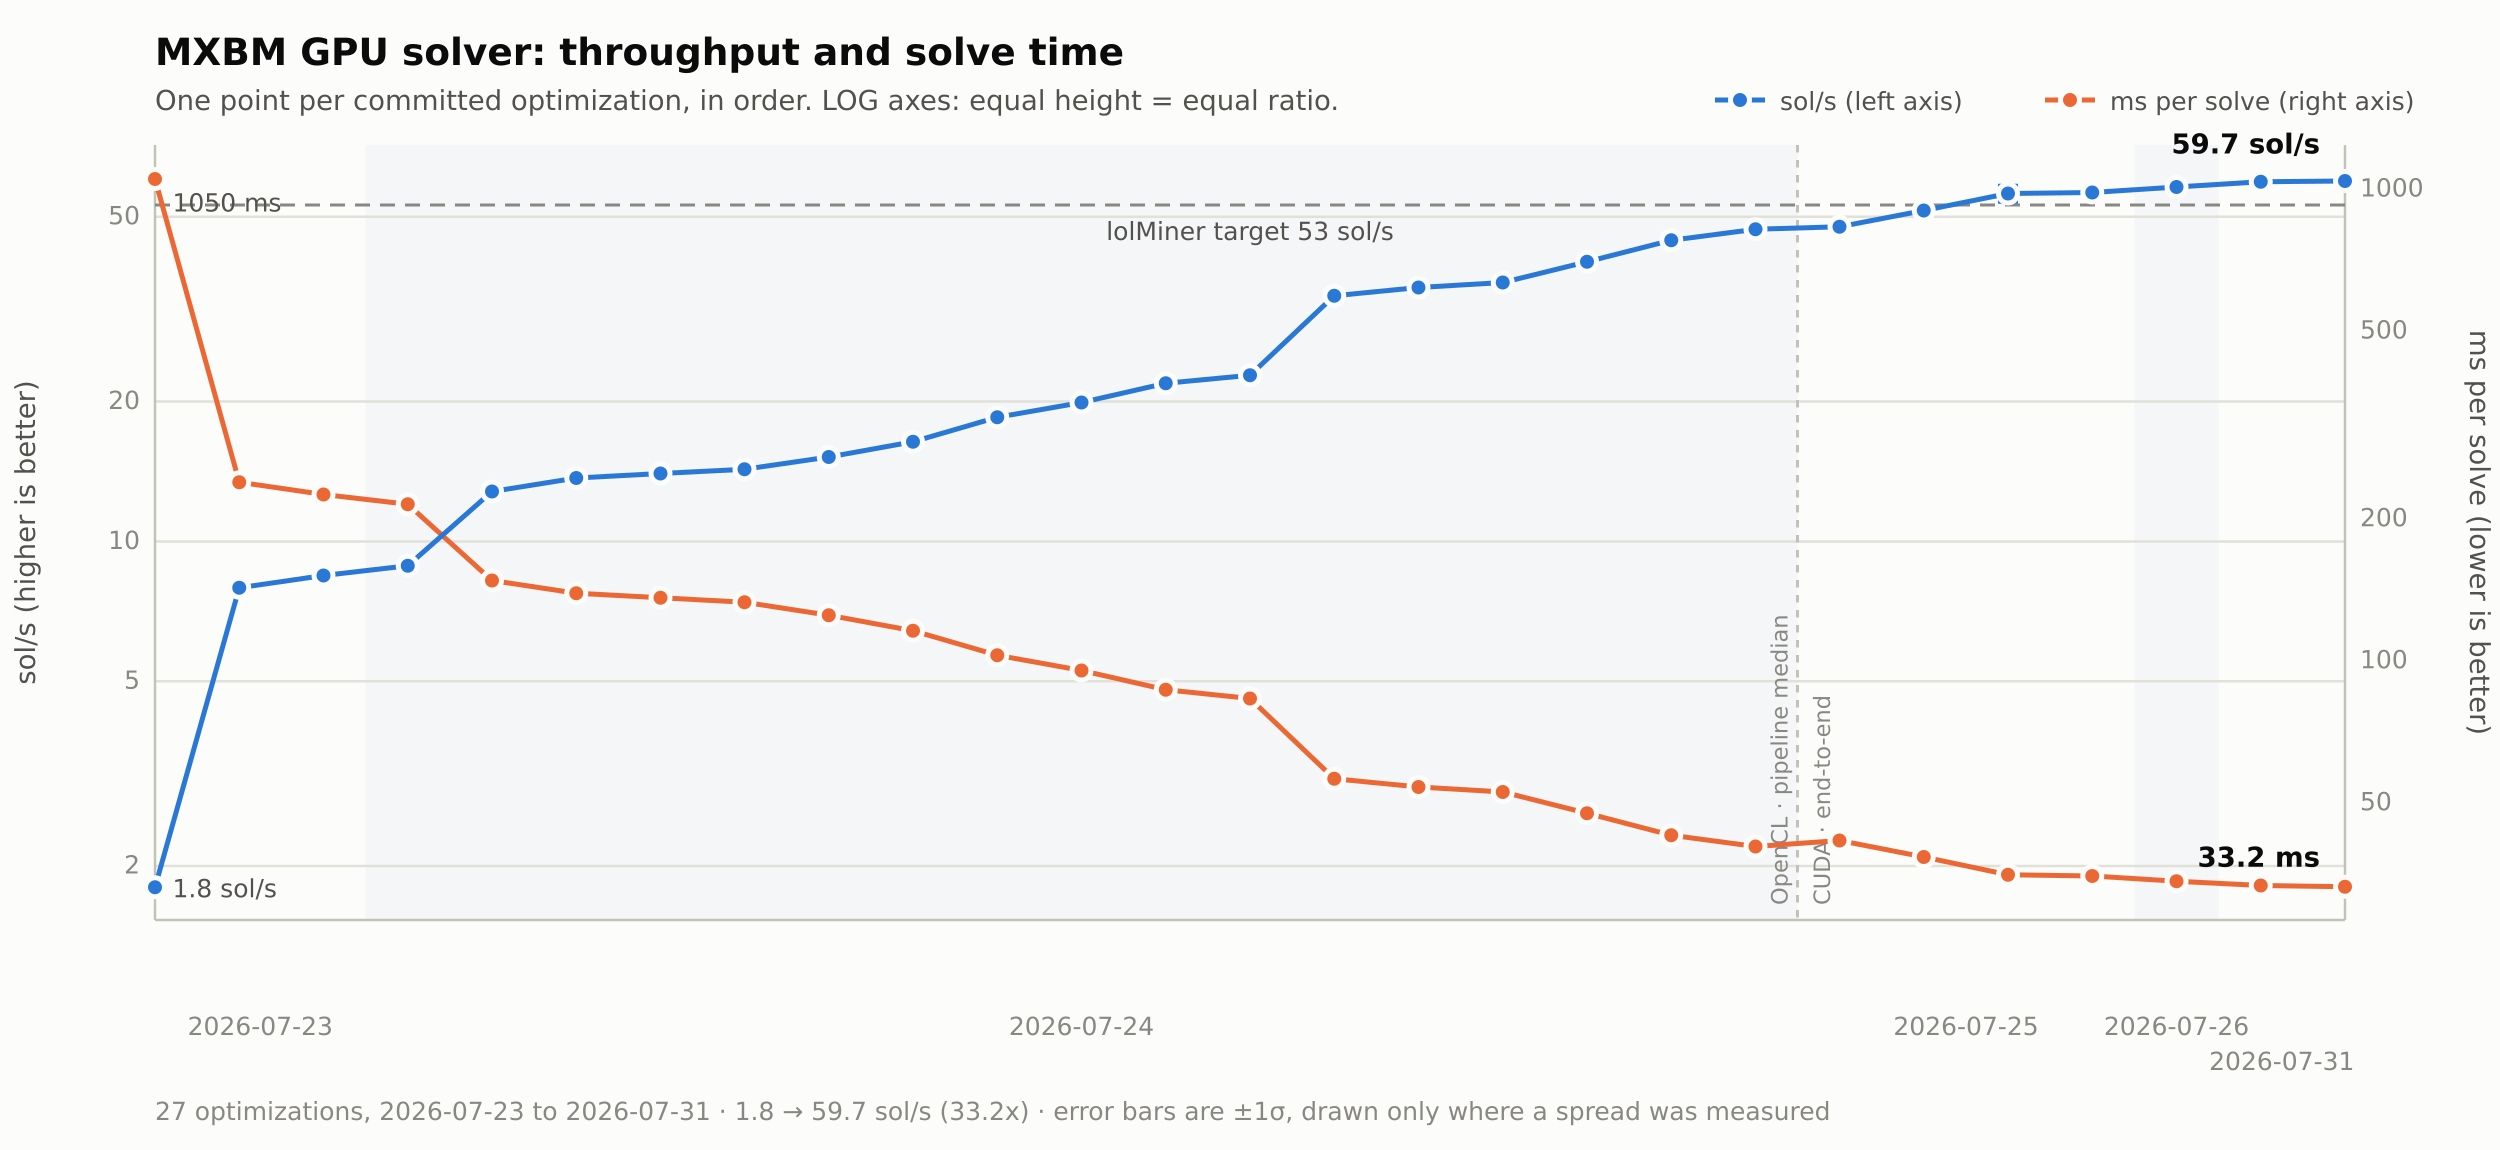
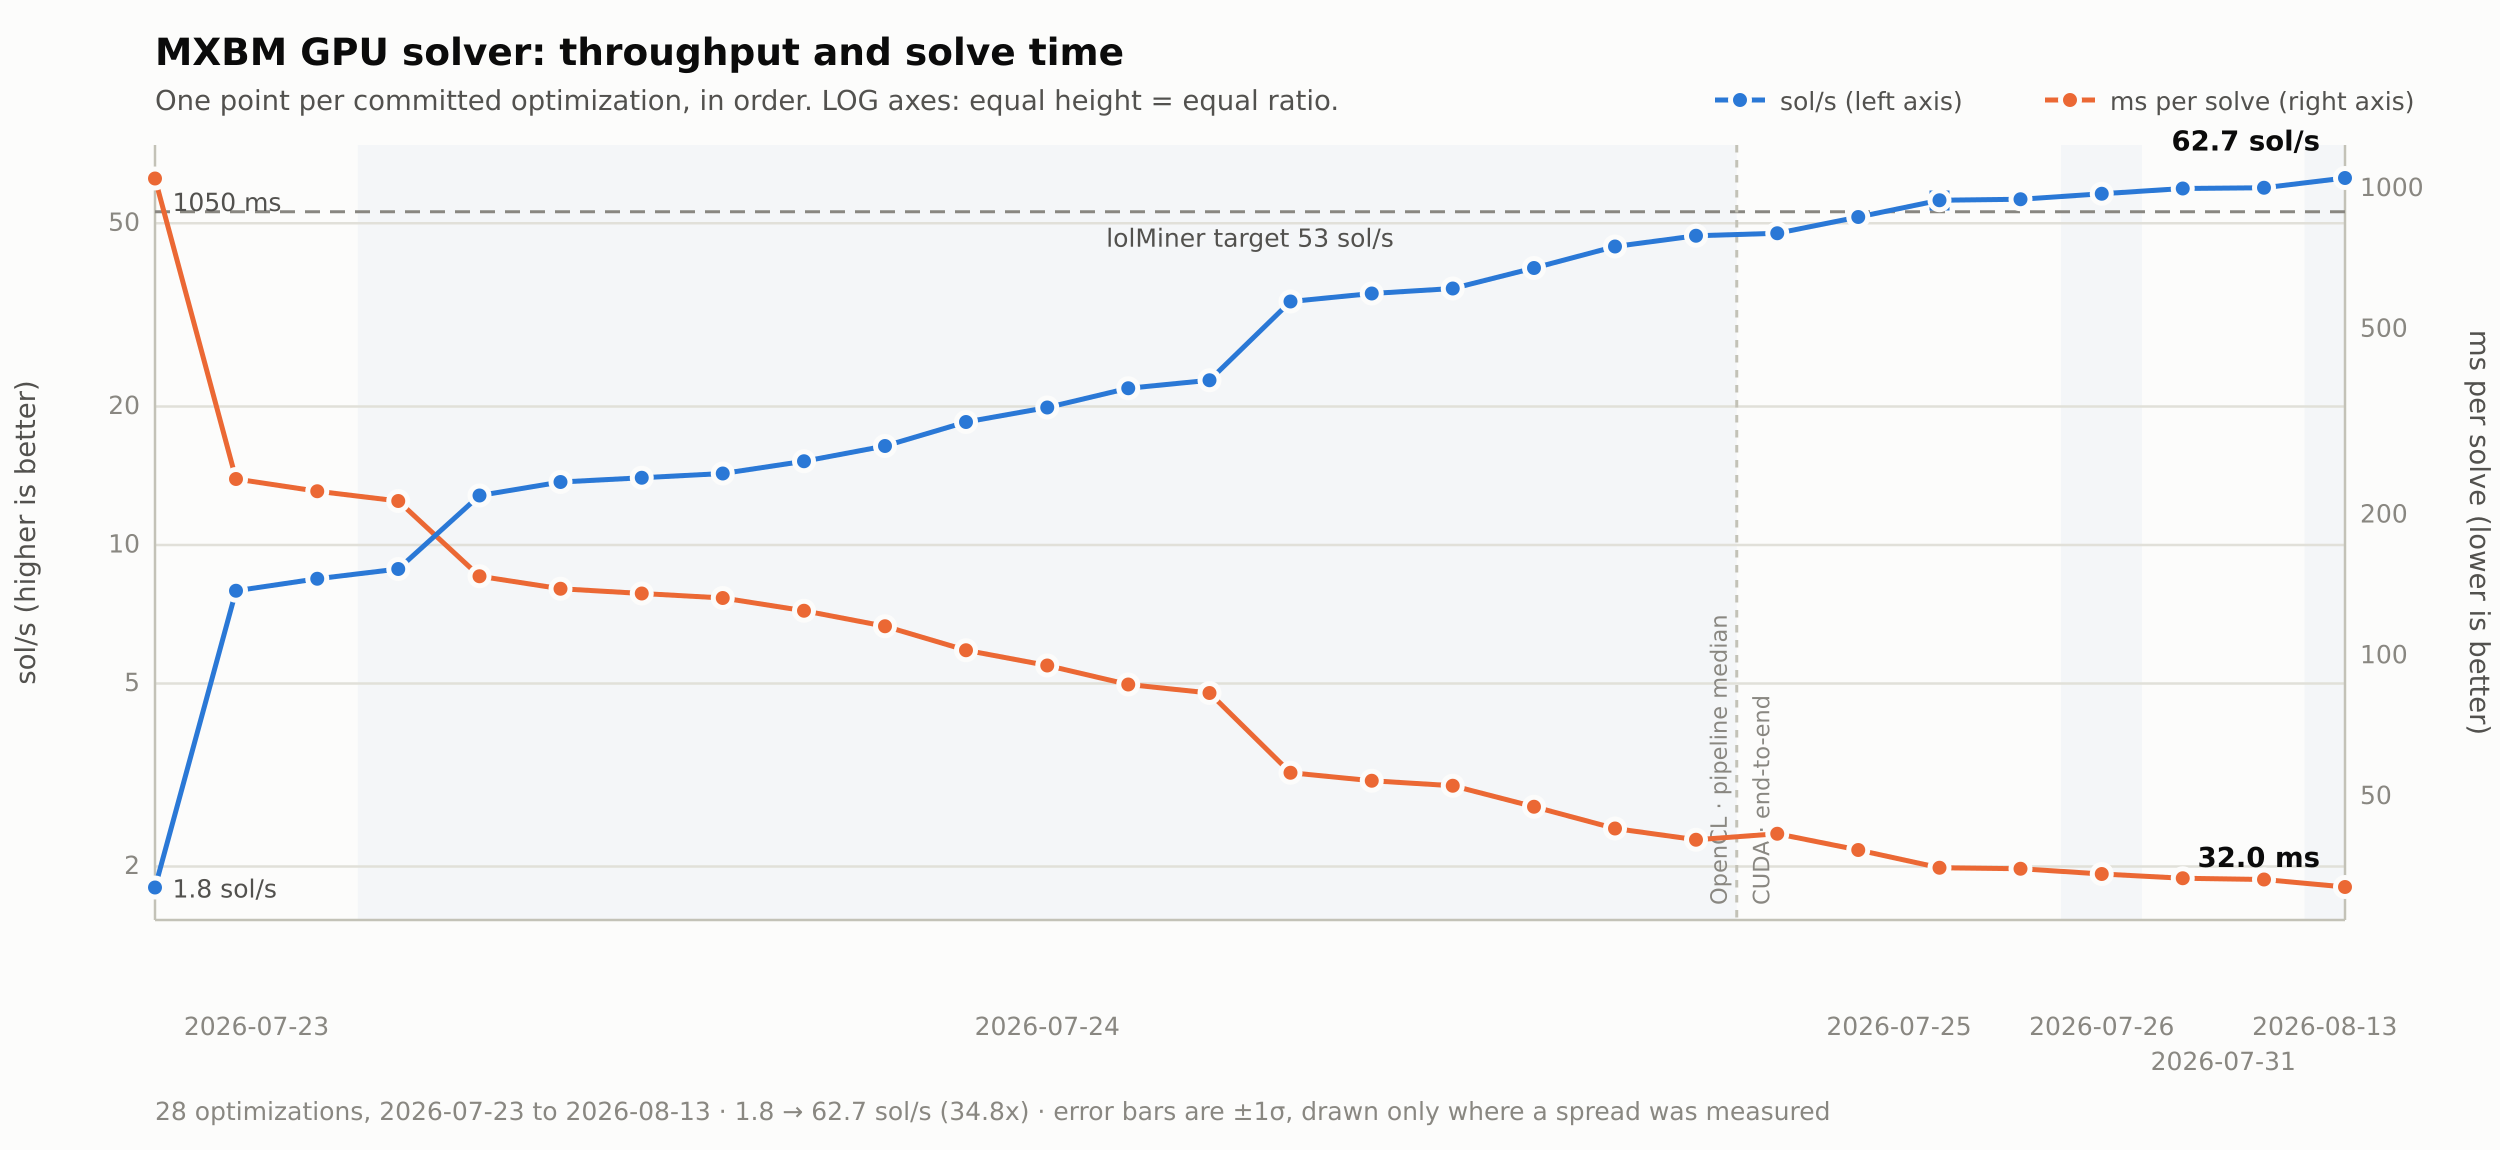
<svg xmlns="http://www.w3.org/2000/svg" width="1000" height="460" viewBox="0 0 1000 460" font-family="DejaVu Sans, Helvetica, Arial, sans-serif">
  <rect width="1000" height="460" fill="#fcfcfb" />
  <text x="62" y="26" font-size="15" font-weight="bold" fill="#0b0b0b">MXBM GPU solver: throughput and solve time</text>
  <text x="62" y="44" font-size="11" fill="#52514e">One point per committed optimization, in order. LOG axes: equal height = equal ratio.</text>
  <line x1="686" y1="40" x2="706" y2="40" stroke="#2a78d6" stroke-width="2" />
  <circle cx="696" cy="40" r="4.8" fill="#fcfcfb" />
  <circle cx="696" cy="40" r="2.8" fill="#2a78d6" />
  <text x="712" y="44" font-size="10" fill="#52514e">sol/s (left axis)</text>
  <line x1="818" y1="40" x2="838" y2="40" stroke="#eb6834" stroke-width="2" />
  <circle cx="828" cy="40" r="4.8" fill="#fcfcfb" />
  <circle cx="828" cy="40" r="2.8" fill="#eb6834" />
  <text x="844" y="44" font-size="10" fill="#52514e">ms per solve (right axis)</text>
-   <text x="104.1" y="414" font-size="10" fill="#898781" text-anchor="middle">2026-07-23</text>
-   <rect x="146.2" y="58" width="572.8" height="310" fill="#f4f6f8" />
-   <text x="432.6" y="414" font-size="10" fill="#898781" text-anchor="middle">2026-07-24</text>
-   <text x="786.4" y="414" font-size="10" fill="#898781" text-anchor="middle">2026-07-25</text>
-   <rect x="853.8" y="58" width="33.7" height="310" fill="#f4f6f8" />
-   <text x="870.6" y="414" font-size="10" fill="#898781" text-anchor="middle">2026-07-26</text>
-   <text x="912.7" y="428" font-size="10" fill="#898781" text-anchor="middle">2026-07-31</text>
-   <line x1="62" y1="346.4" x2="938" y2="346.4" stroke="#e1e0d9" stroke-width="1" />
-   <text x="56" y="349.4" font-size="10" fill="#898781" text-anchor="end">2</text>
-   <line x1="62" y1="272.5" x2="938" y2="272.5" stroke="#e1e0d9" stroke-width="1" />
-   <text x="56" y="275.5" font-size="10" fill="#898781" text-anchor="end">5</text>
-   <line x1="62" y1="216.6" x2="938" y2="216.6" stroke="#e1e0d9" stroke-width="1" />
-   <text x="56" y="219.6" font-size="10" fill="#898781" text-anchor="end">10</text>
-   <line x1="62" y1="160.6" x2="938" y2="160.6" stroke="#e1e0d9" stroke-width="1" />
-   <text x="56" y="163.6" font-size="10" fill="#898781" text-anchor="end">20</text>
-   <line x1="62" y1="86.7" x2="938" y2="86.7" stroke="#e1e0d9" stroke-width="1" />
-   <text x="56" y="89.7" font-size="10" fill="#898781" text-anchor="end">50</text>
-   <text x="944" y="324.1" font-size="10" fill="#898781" text-anchor="start">50</text>
-   <text x="944" y="267.3" font-size="10" fill="#898781" text-anchor="start">100</text>
-   <text x="944" y="210.5" font-size="10" fill="#898781" text-anchor="start">200</text>
-   <text x="944" y="135.4" font-size="10" fill="#898781" text-anchor="start">500</text>
-   <text x="944" y="78.6" font-size="10" fill="#898781" text-anchor="start">1000</text>
+   <text x="102.6" y="414" font-size="10" fill="#898781" text-anchor="middle">2026-07-23</text>
+   <rect x="143.1" y="58" width="551.6" height="310" fill="#f4f6f8" />
+   <text x="418.9" y="414" font-size="10" fill="#898781" text-anchor="middle">2026-07-24</text>
+   <text x="759.6" y="414" font-size="10" fill="#898781" text-anchor="middle">2026-07-25</text>
+   <rect x="824.4" y="58" width="32.4" height="310" fill="#f4f6f8" />
+   <text x="840.7" y="414" font-size="10" fill="#898781" text-anchor="middle">2026-07-26</text>
+   <text x="889.3" y="428" font-size="10" fill="#898781" text-anchor="middle">2026-07-31</text>
+   <rect x="921.8" y="58" width="16.2" height="310" fill="#f4f6f8" />
+   <text x="929.9" y="414" font-size="10" fill="#898781" text-anchor="middle">2026-08-13</text>
+   <line x1="62" y1="346.6" x2="938" y2="346.6" stroke="#e1e0d9" stroke-width="1" />
+   <text x="56" y="349.6" font-size="10" fill="#898781" text-anchor="end">2</text>
+   <line x1="62" y1="273.4" x2="938" y2="273.4" stroke="#e1e0d9" stroke-width="1" />
+   <text x="56" y="276.4" font-size="10" fill="#898781" text-anchor="end">5</text>
+   <line x1="62" y1="218.0" x2="938" y2="218.0" stroke="#e1e0d9" stroke-width="1" />
+   <text x="56" y="221.0" font-size="10" fill="#898781" text-anchor="end">10</text>
+   <line x1="62" y1="162.6" x2="938" y2="162.6" stroke="#e1e0d9" stroke-width="1" />
+   <text x="56" y="165.6" font-size="10" fill="#898781" text-anchor="end">20</text>
+   <line x1="62" y1="89.3" x2="938" y2="89.3" stroke="#e1e0d9" stroke-width="1" />
+   <text x="56" y="92.3" font-size="10" fill="#898781" text-anchor="end">50</text>
+   <text x="944" y="321.6" font-size="10" fill="#898781" text-anchor="start">50</text>
+   <text x="944" y="265.3" font-size="10" fill="#898781" text-anchor="start">100</text>
+   <text x="944" y="209.0" font-size="10" fill="#898781" text-anchor="start">200</text>
+   <text x="944" y="134.7" font-size="10" fill="#898781" text-anchor="start">500</text>
+   <text x="944" y="78.4" font-size="10" fill="#898781" text-anchor="start">1000</text>
  <line x1="62" y1="58" x2="62" y2="368" stroke="#c3c2b7" stroke-width="1" />
  <line x1="938" y1="58" x2="938" y2="368" stroke="#c3c2b7" stroke-width="1" />
  <line x1="62" y1="368" x2="938" y2="368" stroke="#c3c2b7" stroke-width="1" />
  <text x="14" y="213" font-size="11" fill="#52514e" text-anchor="middle" transform="rotate(-90 14 213)">sol/s  (higher is better)</text>
  <text x="988" y="213" font-size="11" fill="#52514e" text-anchor="middle" transform="rotate(90 988 213)">ms per solve  (lower is better)</text>
-   <line x1="62" y1="82.0" x2="938" y2="82.0" stroke="#898781" stroke-width="1.2" stroke-dasharray="6 4" />
-   <text x="500" y="96.0" font-size="10" fill="#52514e" text-anchor="middle">lolMiner target 53 sol/s</text>
-   <line x1="719" y1="58" x2="719" y2="368" stroke="#c3c2b7" stroke-width="1.2" stroke-dasharray="3 3" />
-   <text x="715" y="362" font-size="9" fill="#898781" text-anchor="start" transform="rotate(-90 715 362)">OpenCL · pipeline median</text>
-   <text x="732" y="362" font-size="9" fill="#898781" text-anchor="start" transform="rotate(-90 732 362)">CUDA · end-to-end</text>
-   <line x1="803.2" y1="74.2" x2="803.2" y2="80.8" stroke="#2a78d6" stroke-width="1.4" />
-   <line x1="799.2" y1="74.2" x2="807.2" y2="74.2" stroke="#2a78d6" stroke-width="1.4" />
-   <line x1="799.2" y1="80.8" x2="807.2" y2="80.8" stroke="#2a78d6" stroke-width="1.4" />
-   <line x1="870.6" y1="74.2" x2="870.6" y2="75.3" stroke="#2a78d6" stroke-width="1.4" />
-   <line x1="866.6" y1="74.2" x2="874.6" y2="74.2" stroke="#2a78d6" stroke-width="1.4" />
-   <line x1="866.6" y1="75.3" x2="874.6" y2="75.3" stroke="#2a78d6" stroke-width="1.4" />
-   <line x1="938" y1="71.4" x2="938" y2="73.5" stroke="#2a78d6" stroke-width="1.4" />
-   <line x1="934" y1="71.4" x2="942" y2="71.4" stroke="#2a78d6" stroke-width="1.4" />
-   <line x1="934" y1="73.5" x2="942" y2="73.5" stroke="#2a78d6" stroke-width="1.4" />
-   <polyline points="62,71.6 95.7,192.9 129.4,197.8 163.1,201.7 196.8,232.2 230.5,237.3 264.2,239.1 297.8,240.9 331.5,246.1 365.2,252.3 398.9,262.1 432.6,268.2 466.3,275.9 500,279.4 533.7,311.5 567.4,314.8 601.1,316.8 634.8,325.3 668.5,334.1 702.2,338.6 735.8,336.2 769.5,342.8 803.2,349.9 836.9,350.4 870.6,352.5 904.3,354.2 938,354.7" fill="none" stroke="#eb6834" stroke-width="2" stroke-linejoin="round" stroke-linecap="round" />
-   <circle cx="62" cy="71.6" r="4.8" fill="#fcfcfb" />
-   <circle cx="62" cy="71.6" r="2.8" fill="#eb6834" />
-   <circle cx="95.7" cy="192.9" r="4.8" fill="#fcfcfb" />
-   <circle cx="95.7" cy="192.9" r="2.8" fill="#eb6834" />
-   <circle cx="129.4" cy="197.8" r="4.8" fill="#fcfcfb" />
-   <circle cx="129.4" cy="197.8" r="2.8" fill="#eb6834" />
-   <circle cx="163.1" cy="201.7" r="4.8" fill="#fcfcfb" />
-   <circle cx="163.1" cy="201.7" r="2.8" fill="#eb6834" />
-   <circle cx="196.8" cy="232.2" r="4.8" fill="#fcfcfb" />
-   <circle cx="196.8" cy="232.2" r="2.8" fill="#eb6834" />
-   <circle cx="230.5" cy="237.3" r="4.8" fill="#fcfcfb" />
-   <circle cx="230.5" cy="237.3" r="2.8" fill="#eb6834" />
-   <circle cx="264.2" cy="239.1" r="4.8" fill="#fcfcfb" />
-   <circle cx="264.2" cy="239.1" r="2.8" fill="#eb6834" />
-   <circle cx="297.8" cy="240.9" r="4.8" fill="#fcfcfb" />
-   <circle cx="297.8" cy="240.9" r="2.8" fill="#eb6834" />
-   <circle cx="331.5" cy="246.1" r="4.8" fill="#fcfcfb" />
-   <circle cx="331.5" cy="246.1" r="2.8" fill="#eb6834" />
-   <circle cx="365.2" cy="252.3" r="4.8" fill="#fcfcfb" />
-   <circle cx="365.2" cy="252.3" r="2.8" fill="#eb6834" />
-   <circle cx="398.9" cy="262.1" r="4.8" fill="#fcfcfb" />
-   <circle cx="398.9" cy="262.1" r="2.8" fill="#eb6834" />
-   <circle cx="432.6" cy="268.2" r="4.8" fill="#fcfcfb" />
-   <circle cx="432.6" cy="268.2" r="2.8" fill="#eb6834" />
-   <circle cx="466.3" cy="275.9" r="4.8" fill="#fcfcfb" />
-   <circle cx="466.3" cy="275.9" r="2.8" fill="#eb6834" />
-   <circle cx="500" cy="279.4" r="4.8" fill="#fcfcfb" />
-   <circle cx="500" cy="279.4" r="2.8" fill="#eb6834" />
-   <circle cx="533.7" cy="311.5" r="4.8" fill="#fcfcfb" />
-   <circle cx="533.7" cy="311.5" r="2.8" fill="#eb6834" />
-   <circle cx="567.4" cy="314.8" r="4.8" fill="#fcfcfb" />
-   <circle cx="567.4" cy="314.8" r="2.8" fill="#eb6834" />
-   <circle cx="601.1" cy="316.8" r="4.8" fill="#fcfcfb" />
-   <circle cx="601.1" cy="316.8" r="2.8" fill="#eb6834" />
-   <circle cx="634.8" cy="325.3" r="4.8" fill="#fcfcfb" />
-   <circle cx="634.8" cy="325.3" r="2.8" fill="#eb6834" />
-   <circle cx="668.5" cy="334.1" r="4.8" fill="#fcfcfb" />
-   <circle cx="668.5" cy="334.1" r="2.8" fill="#eb6834" />
-   <circle cx="702.2" cy="338.6" r="4.8" fill="#fcfcfb" />
-   <circle cx="702.2" cy="338.6" r="2.8" fill="#eb6834" />
-   <circle cx="735.8" cy="336.2" r="4.8" fill="#fcfcfb" />
-   <circle cx="735.8" cy="336.2" r="2.8" fill="#eb6834" />
-   <circle cx="769.5" cy="342.8" r="4.8" fill="#fcfcfb" />
-   <circle cx="769.5" cy="342.8" r="2.8" fill="#eb6834" />
-   <circle cx="803.2" cy="349.9" r="4.8" fill="#fcfcfb" />
-   <circle cx="803.2" cy="349.9" r="2.8" fill="#eb6834" />
-   <circle cx="836.9" cy="350.4" r="4.8" fill="#fcfcfb" />
-   <circle cx="836.9" cy="350.4" r="2.8" fill="#eb6834" />
-   <circle cx="870.6" cy="352.5" r="4.8" fill="#fcfcfb" />
-   <circle cx="870.6" cy="352.5" r="2.8" fill="#eb6834" />
-   <circle cx="904.3" cy="354.2" r="4.8" fill="#fcfcfb" />
-   <circle cx="904.3" cy="354.2" r="2.8" fill="#eb6834" />
-   <circle cx="938" cy="354.7" r="4.8" fill="#fcfcfb" />
-   <circle cx="938" cy="354.7" r="2.8" fill="#eb6834" />
-   <polyline points="62,354.9 95.7,235.1 129.4,230.2 163.1,226.3 196.8,196.6 230.5,191.2 264.2,189.4 297.8,187.7 331.5,182.8 365.2,176.7 398.9,166.9 432.6,161.0 466.3,153.3 500,150.1 533.7,118.3 567.4,115.0 601.1,113.0 634.8,104.7 668.5,96.1 702.2,91.7 735.8,90.7 769.5,84.2 803.2,77.4 836.9,77.0 870.6,74.8 904.3,72.7 938,72.4" fill="none" stroke="#2a78d6" stroke-width="2" stroke-linejoin="round" stroke-linecap="round" />
-   <circle cx="62" cy="354.9" r="4.8" fill="#fcfcfb" />
-   <circle cx="62" cy="354.9" r="2.8" fill="#2a78d6" />
-   <circle cx="95.7" cy="235.1" r="4.8" fill="#fcfcfb" />
-   <circle cx="95.7" cy="235.1" r="2.8" fill="#2a78d6" />
-   <circle cx="129.4" cy="230.2" r="4.8" fill="#fcfcfb" />
-   <circle cx="129.4" cy="230.2" r="2.8" fill="#2a78d6" />
-   <circle cx="163.1" cy="226.3" r="4.8" fill="#fcfcfb" />
-   <circle cx="163.1" cy="226.3" r="2.8" fill="#2a78d6" />
-   <circle cx="196.8" cy="196.6" r="4.8" fill="#fcfcfb" />
-   <circle cx="196.8" cy="196.6" r="2.8" fill="#2a78d6" />
-   <circle cx="230.5" cy="191.2" r="4.8" fill="#fcfcfb" />
-   <circle cx="230.5" cy="191.2" r="2.8" fill="#2a78d6" />
-   <circle cx="264.2" cy="189.4" r="4.8" fill="#fcfcfb" />
-   <circle cx="264.2" cy="189.4" r="2.8" fill="#2a78d6" />
-   <circle cx="297.8" cy="187.7" r="4.8" fill="#fcfcfb" />
-   <circle cx="297.8" cy="187.7" r="2.8" fill="#2a78d6" />
-   <circle cx="331.5" cy="182.8" r="4.8" fill="#fcfcfb" />
-   <circle cx="331.5" cy="182.8" r="2.8" fill="#2a78d6" />
-   <circle cx="365.2" cy="176.7" r="4.8" fill="#fcfcfb" />
-   <circle cx="365.2" cy="176.7" r="2.8" fill="#2a78d6" />
-   <circle cx="398.9" cy="166.9" r="4.8" fill="#fcfcfb" />
-   <circle cx="398.9" cy="166.9" r="2.8" fill="#2a78d6" />
-   <circle cx="432.6" cy="161.0" r="4.8" fill="#fcfcfb" />
-   <circle cx="432.6" cy="161.0" r="2.8" fill="#2a78d6" />
-   <circle cx="466.3" cy="153.3" r="4.8" fill="#fcfcfb" />
-   <circle cx="466.3" cy="153.3" r="2.8" fill="#2a78d6" />
-   <circle cx="500" cy="150.1" r="4.8" fill="#fcfcfb" />
-   <circle cx="500" cy="150.1" r="2.8" fill="#2a78d6" />
-   <circle cx="533.7" cy="118.3" r="4.8" fill="#fcfcfb" />
-   <circle cx="533.7" cy="118.3" r="2.8" fill="#2a78d6" />
-   <circle cx="567.4" cy="115.0" r="4.8" fill="#fcfcfb" />
-   <circle cx="567.4" cy="115.0" r="2.8" fill="#2a78d6" />
-   <circle cx="601.1" cy="113.0" r="4.8" fill="#fcfcfb" />
-   <circle cx="601.1" cy="113.0" r="2.8" fill="#2a78d6" />
-   <circle cx="634.8" cy="104.7" r="4.8" fill="#fcfcfb" />
-   <circle cx="634.8" cy="104.7" r="2.8" fill="#2a78d6" />
-   <circle cx="668.5" cy="96.1" r="4.8" fill="#fcfcfb" />
-   <circle cx="668.5" cy="96.1" r="2.8" fill="#2a78d6" />
-   <circle cx="702.2" cy="91.7" r="4.8" fill="#fcfcfb" />
-   <circle cx="702.2" cy="91.7" r="2.8" fill="#2a78d6" />
-   <circle cx="735.8" cy="90.7" r="4.8" fill="#fcfcfb" />
-   <circle cx="735.8" cy="90.7" r="2.8" fill="#2a78d6" />
-   <circle cx="769.5" cy="84.2" r="4.8" fill="#fcfcfb" />
-   <circle cx="769.5" cy="84.2" r="2.8" fill="#2a78d6" />
-   <circle cx="803.2" cy="77.4" r="4.8" fill="#fcfcfb" />
-   <circle cx="803.2" cy="77.4" r="2.8" fill="#2a78d6" />
-   <circle cx="836.9" cy="77.0" r="4.8" fill="#fcfcfb" />
-   <circle cx="836.9" cy="77.0" r="2.8" fill="#2a78d6" />
-   <circle cx="870.6" cy="74.8" r="4.8" fill="#fcfcfb" />
-   <circle cx="870.6" cy="74.8" r="2.8" fill="#2a78d6" />
-   <circle cx="904.3" cy="72.7" r="4.8" fill="#fcfcfb" />
-   <circle cx="904.3" cy="72.7" r="2.8" fill="#2a78d6" />
-   <circle cx="938" cy="72.4" r="4.8" fill="#fcfcfb" />
-   <circle cx="938" cy="72.4" r="2.8" fill="#2a78d6" />
-   <text x="928" y="61.4" font-size="11" font-weight="bold" fill="#0b0b0b" text-anchor="end">59.7 sol/s</text>
-   <text x="928" y="346.7" font-size="11" font-weight="bold" fill="#0b0b0b" text-anchor="end">33.2 ms</text>
-   <text x="69" y="358.9" font-size="10" fill="#52514e">1.8 sol/s</text>
-   <text x="69" y="84.6" font-size="10" fill="#52514e">1050 ms</text>
-   <text x="62" y="448" font-size="10" fill="#898781">27 optimizations, 2026-07-23 to 2026-07-31  ·  1.8 → 59.7 sol/s (33.2x)  ·  error bars are ±1σ, drawn only where a spread was measured</text>
+   <line x1="62" y1="84.7" x2="938" y2="84.7" stroke="#898781" stroke-width="1.2" stroke-dasharray="6 4" />
+   <text x="500" y="98.7" font-size="10" fill="#52514e" text-anchor="middle">lolMiner target 53 sol/s</text>
+   <line x1="694.7" y1="58" x2="694.7" y2="368" stroke="#c3c2b7" stroke-width="1.2" stroke-dasharray="3 3" />
+   <text x="690.7" y="362" font-size="9" fill="#898781" text-anchor="start" transform="rotate(-90 690.7 362)">OpenCL · pipeline median</text>
+   <text x="707.7" y="362" font-size="9" fill="#898781" text-anchor="start" transform="rotate(-90 707.7 362)">CUDA · end-to-end</text>
+   <line x1="775.8" y1="76.9" x2="775.8" y2="83.5" stroke="#2a78d6" stroke-width="1.4" />
+   <line x1="771.8" y1="76.9" x2="779.8" y2="76.9" stroke="#2a78d6" stroke-width="1.4" />
+   <line x1="771.8" y1="83.5" x2="779.8" y2="83.5" stroke="#2a78d6" stroke-width="1.4" />
+   <line x1="840.7" y1="76.9" x2="840.7" y2="78.0" stroke="#2a78d6" stroke-width="1.4" />
+   <line x1="836.7" y1="76.9" x2="844.7" y2="76.9" stroke="#2a78d6" stroke-width="1.4" />
+   <line x1="836.7" y1="78.0" x2="844.7" y2="78.0" stroke="#2a78d6" stroke-width="1.4" />
+   <line x1="905.6" y1="74.1" x2="905.6" y2="76.2" stroke="#2a78d6" stroke-width="1.4" />
+   <line x1="901.6" y1="74.1" x2="909.6" y2="74.1" stroke="#2a78d6" stroke-width="1.4" />
+   <line x1="901.6" y1="76.2" x2="909.6" y2="76.2" stroke="#2a78d6" stroke-width="1.4" />
+   <polyline points="62,71.4 94.4,191.6 126.9,196.5 159.3,200.4 191.8,230.5 224.2,235.5 256.7,237.4 289.1,239.2 321.6,244.3 354,250.5 386.4,260.1 418.9,266.2 451.3,273.8 483.8,277.2 516.2,309.1 548.7,312.3 581.1,314.3 613.6,322.7 646,331.4 678.4,335.9 710.9,333.5 743.3,340.0 775.8,347.1 808.2,347.5 840.7,349.6 873.1,351.3 905.6,351.8 938,354.8" fill="none" stroke="#eb6834" stroke-width="2" stroke-linejoin="round" stroke-linecap="round" />
+   <circle cx="62" cy="71.4" r="4.8" fill="#fcfcfb" />
+   <circle cx="62" cy="71.4" r="2.8" fill="#eb6834" />
+   <circle cx="94.4" cy="191.6" r="4.8" fill="#fcfcfb" />
+   <circle cx="94.4" cy="191.6" r="2.8" fill="#eb6834" />
+   <circle cx="126.9" cy="196.5" r="4.8" fill="#fcfcfb" />
+   <circle cx="126.9" cy="196.5" r="2.8" fill="#eb6834" />
+   <circle cx="159.3" cy="200.4" r="4.8" fill="#fcfcfb" />
+   <circle cx="159.3" cy="200.4" r="2.8" fill="#eb6834" />
+   <circle cx="191.8" cy="230.5" r="4.8" fill="#fcfcfb" />
+   <circle cx="191.8" cy="230.5" r="2.8" fill="#eb6834" />
+   <circle cx="224.2" cy="235.5" r="4.8" fill="#fcfcfb" />
+   <circle cx="224.2" cy="235.5" r="2.8" fill="#eb6834" />
+   <circle cx="256.7" cy="237.4" r="4.8" fill="#fcfcfb" />
+   <circle cx="256.7" cy="237.4" r="2.8" fill="#eb6834" />
+   <circle cx="289.1" cy="239.2" r="4.8" fill="#fcfcfb" />
+   <circle cx="289.1" cy="239.2" r="2.8" fill="#eb6834" />
+   <circle cx="321.6" cy="244.3" r="4.8" fill="#fcfcfb" />
+   <circle cx="321.6" cy="244.3" r="2.8" fill="#eb6834" />
+   <circle cx="354" cy="250.5" r="4.8" fill="#fcfcfb" />
+   <circle cx="354" cy="250.5" r="2.8" fill="#eb6834" />
+   <circle cx="386.4" cy="260.1" r="4.8" fill="#fcfcfb" />
+   <circle cx="386.4" cy="260.1" r="2.8" fill="#eb6834" />
+   <circle cx="418.9" cy="266.2" r="4.8" fill="#fcfcfb" />
+   <circle cx="418.9" cy="266.2" r="2.8" fill="#eb6834" />
+   <circle cx="451.3" cy="273.8" r="4.8" fill="#fcfcfb" />
+   <circle cx="451.3" cy="273.8" r="2.8" fill="#eb6834" />
+   <circle cx="483.8" cy="277.2" r="4.8" fill="#fcfcfb" />
+   <circle cx="483.8" cy="277.2" r="2.8" fill="#eb6834" />
+   <circle cx="516.2" cy="309.1" r="4.8" fill="#fcfcfb" />
+   <circle cx="516.2" cy="309.1" r="2.8" fill="#eb6834" />
+   <circle cx="548.7" cy="312.3" r="4.8" fill="#fcfcfb" />
+   <circle cx="548.7" cy="312.3" r="2.8" fill="#eb6834" />
+   <circle cx="581.1" cy="314.3" r="4.8" fill="#fcfcfb" />
+   <circle cx="581.1" cy="314.3" r="2.8" fill="#eb6834" />
+   <circle cx="613.6" cy="322.7" r="4.8" fill="#fcfcfb" />
+   <circle cx="613.6" cy="322.7" r="2.8" fill="#eb6834" />
+   <circle cx="646" cy="331.4" r="4.8" fill="#fcfcfb" />
+   <circle cx="646" cy="331.4" r="2.8" fill="#eb6834" />
+   <circle cx="678.4" cy="335.9" r="4.8" fill="#fcfcfb" />
+   <circle cx="678.4" cy="335.9" r="2.8" fill="#eb6834" />
+   <circle cx="710.9" cy="333.5" r="4.8" fill="#fcfcfb" />
+   <circle cx="710.9" cy="333.5" r="2.8" fill="#eb6834" />
+   <circle cx="743.3" cy="340.0" r="4.8" fill="#fcfcfb" />
+   <circle cx="743.3" cy="340.0" r="2.8" fill="#eb6834" />
+   <circle cx="775.8" cy="347.1" r="4.8" fill="#fcfcfb" />
+   <circle cx="775.8" cy="347.1" r="2.8" fill="#eb6834" />
+   <circle cx="808.2" cy="347.5" r="4.8" fill="#fcfcfb" />
+   <circle cx="808.2" cy="347.5" r="2.8" fill="#eb6834" />
+   <circle cx="840.7" cy="349.6" r="4.8" fill="#fcfcfb" />
+   <circle cx="840.7" cy="349.6" r="2.8" fill="#eb6834" />
+   <circle cx="873.1" cy="351.3" r="4.8" fill="#fcfcfb" />
+   <circle cx="873.1" cy="351.3" r="2.8" fill="#eb6834" />
+   <circle cx="905.6" cy="351.8" r="4.8" fill="#fcfcfb" />
+   <circle cx="905.6" cy="351.8" r="2.8" fill="#eb6834" />
+   <circle cx="938" cy="354.8" r="4.8" fill="#fcfcfb" />
+   <circle cx="938" cy="354.8" r="2.8" fill="#eb6834" />
+   <polyline points="62,355.0 94.4,236.3 126.9,231.5 159.3,227.6 191.8,198.2 224.2,192.8 256.7,191.1 289.1,189.4 321.6,184.5 354,178.4 386.4,168.8 418.9,163.0 451.3,155.3 483.8,152.1 516.2,120.6 548.7,117.4 581.1,115.4 613.6,107.2 646,98.6 678.4,94.3 710.9,93.3 743.3,86.8 775.8,80.1 808.2,79.7 840.7,77.5 873.1,75.4 905.6,75.1 938,71.2" fill="none" stroke="#2a78d6" stroke-width="2" stroke-linejoin="round" stroke-linecap="round" />
+   <circle cx="62" cy="355.0" r="4.8" fill="#fcfcfb" />
+   <circle cx="62" cy="355.0" r="2.8" fill="#2a78d6" />
+   <circle cx="94.4" cy="236.3" r="4.8" fill="#fcfcfb" />
+   <circle cx="94.4" cy="236.3" r="2.8" fill="#2a78d6" />
+   <circle cx="126.9" cy="231.5" r="4.8" fill="#fcfcfb" />
+   <circle cx="126.9" cy="231.5" r="2.8" fill="#2a78d6" />
+   <circle cx="159.3" cy="227.6" r="4.8" fill="#fcfcfb" />
+   <circle cx="159.3" cy="227.6" r="2.8" fill="#2a78d6" />
+   <circle cx="191.8" cy="198.2" r="4.8" fill="#fcfcfb" />
+   <circle cx="191.8" cy="198.2" r="2.8" fill="#2a78d6" />
+   <circle cx="224.2" cy="192.8" r="4.8" fill="#fcfcfb" />
+   <circle cx="224.2" cy="192.8" r="2.8" fill="#2a78d6" />
+   <circle cx="256.7" cy="191.1" r="4.8" fill="#fcfcfb" />
+   <circle cx="256.7" cy="191.1" r="2.8" fill="#2a78d6" />
+   <circle cx="289.1" cy="189.4" r="4.8" fill="#fcfcfb" />
+   <circle cx="289.1" cy="189.4" r="2.8" fill="#2a78d6" />
+   <circle cx="321.6" cy="184.5" r="4.8" fill="#fcfcfb" />
+   <circle cx="321.6" cy="184.5" r="2.8" fill="#2a78d6" />
+   <circle cx="354" cy="178.4" r="4.8" fill="#fcfcfb" />
+   <circle cx="354" cy="178.4" r="2.8" fill="#2a78d6" />
+   <circle cx="386.4" cy="168.8" r="4.8" fill="#fcfcfb" />
+   <circle cx="386.4" cy="168.8" r="2.8" fill="#2a78d6" />
+   <circle cx="418.9" cy="163.0" r="4.8" fill="#fcfcfb" />
+   <circle cx="418.9" cy="163.0" r="2.8" fill="#2a78d6" />
+   <circle cx="451.3" cy="155.3" r="4.8" fill="#fcfcfb" />
+   <circle cx="451.3" cy="155.3" r="2.8" fill="#2a78d6" />
+   <circle cx="483.8" cy="152.1" r="4.8" fill="#fcfcfb" />
+   <circle cx="483.8" cy="152.1" r="2.8" fill="#2a78d6" />
+   <circle cx="516.2" cy="120.6" r="4.8" fill="#fcfcfb" />
+   <circle cx="516.2" cy="120.6" r="2.8" fill="#2a78d6" />
+   <circle cx="548.7" cy="117.4" r="4.8" fill="#fcfcfb" />
+   <circle cx="548.7" cy="117.4" r="2.8" fill="#2a78d6" />
+   <circle cx="581.1" cy="115.4" r="4.8" fill="#fcfcfb" />
+   <circle cx="581.1" cy="115.4" r="2.8" fill="#2a78d6" />
+   <circle cx="613.6" cy="107.2" r="4.8" fill="#fcfcfb" />
+   <circle cx="613.6" cy="107.2" r="2.8" fill="#2a78d6" />
+   <circle cx="646" cy="98.6" r="4.8" fill="#fcfcfb" />
+   <circle cx="646" cy="98.6" r="2.8" fill="#2a78d6" />
+   <circle cx="678.4" cy="94.3" r="4.8" fill="#fcfcfb" />
+   <circle cx="678.4" cy="94.3" r="2.8" fill="#2a78d6" />
+   <circle cx="710.9" cy="93.3" r="4.8" fill="#fcfcfb" />
+   <circle cx="710.9" cy="93.3" r="2.8" fill="#2a78d6" />
+   <circle cx="743.3" cy="86.8" r="4.8" fill="#fcfcfb" />
+   <circle cx="743.3" cy="86.8" r="2.8" fill="#2a78d6" />
+   <circle cx="775.8" cy="80.1" r="4.8" fill="#fcfcfb" />
+   <circle cx="775.8" cy="80.1" r="2.8" fill="#2a78d6" />
+   <circle cx="808.2" cy="79.7" r="4.8" fill="#fcfcfb" />
+   <circle cx="808.2" cy="79.7" r="2.8" fill="#2a78d6" />
+   <circle cx="840.7" cy="77.5" r="4.8" fill="#fcfcfb" />
+   <circle cx="840.7" cy="77.5" r="2.8" fill="#2a78d6" />
+   <circle cx="873.1" cy="75.4" r="4.8" fill="#fcfcfb" />
+   <circle cx="873.1" cy="75.4" r="2.8" fill="#2a78d6" />
+   <circle cx="905.6" cy="75.1" r="4.8" fill="#fcfcfb" />
+   <circle cx="905.6" cy="75.1" r="2.8" fill="#2a78d6" />
+   <circle cx="938" cy="71.2" r="4.8" fill="#fcfcfb" />
+   <circle cx="938" cy="71.2" r="2.8" fill="#2a78d6" />
+   <text x="928" y="60.2" font-size="11" font-weight="bold" fill="#0b0b0b" text-anchor="end">62.7 sol/s</text>
+   <text x="928" y="346.8" font-size="11" font-weight="bold" fill="#0b0b0b" text-anchor="end">32.0 ms</text>
+   <text x="69" y="359.0" font-size="10" fill="#52514e">1.8 sol/s</text>
+   <text x="69" y="84.4" font-size="10" fill="#52514e">1050 ms</text>
+   <text x="62" y="448" font-size="10" fill="#898781">28 optimizations, 2026-07-23 to 2026-08-13  ·  1.8 → 62.7 sol/s (34.8x)  ·  error bars are ±1σ, drawn only where a spread was measured</text>
</svg>
